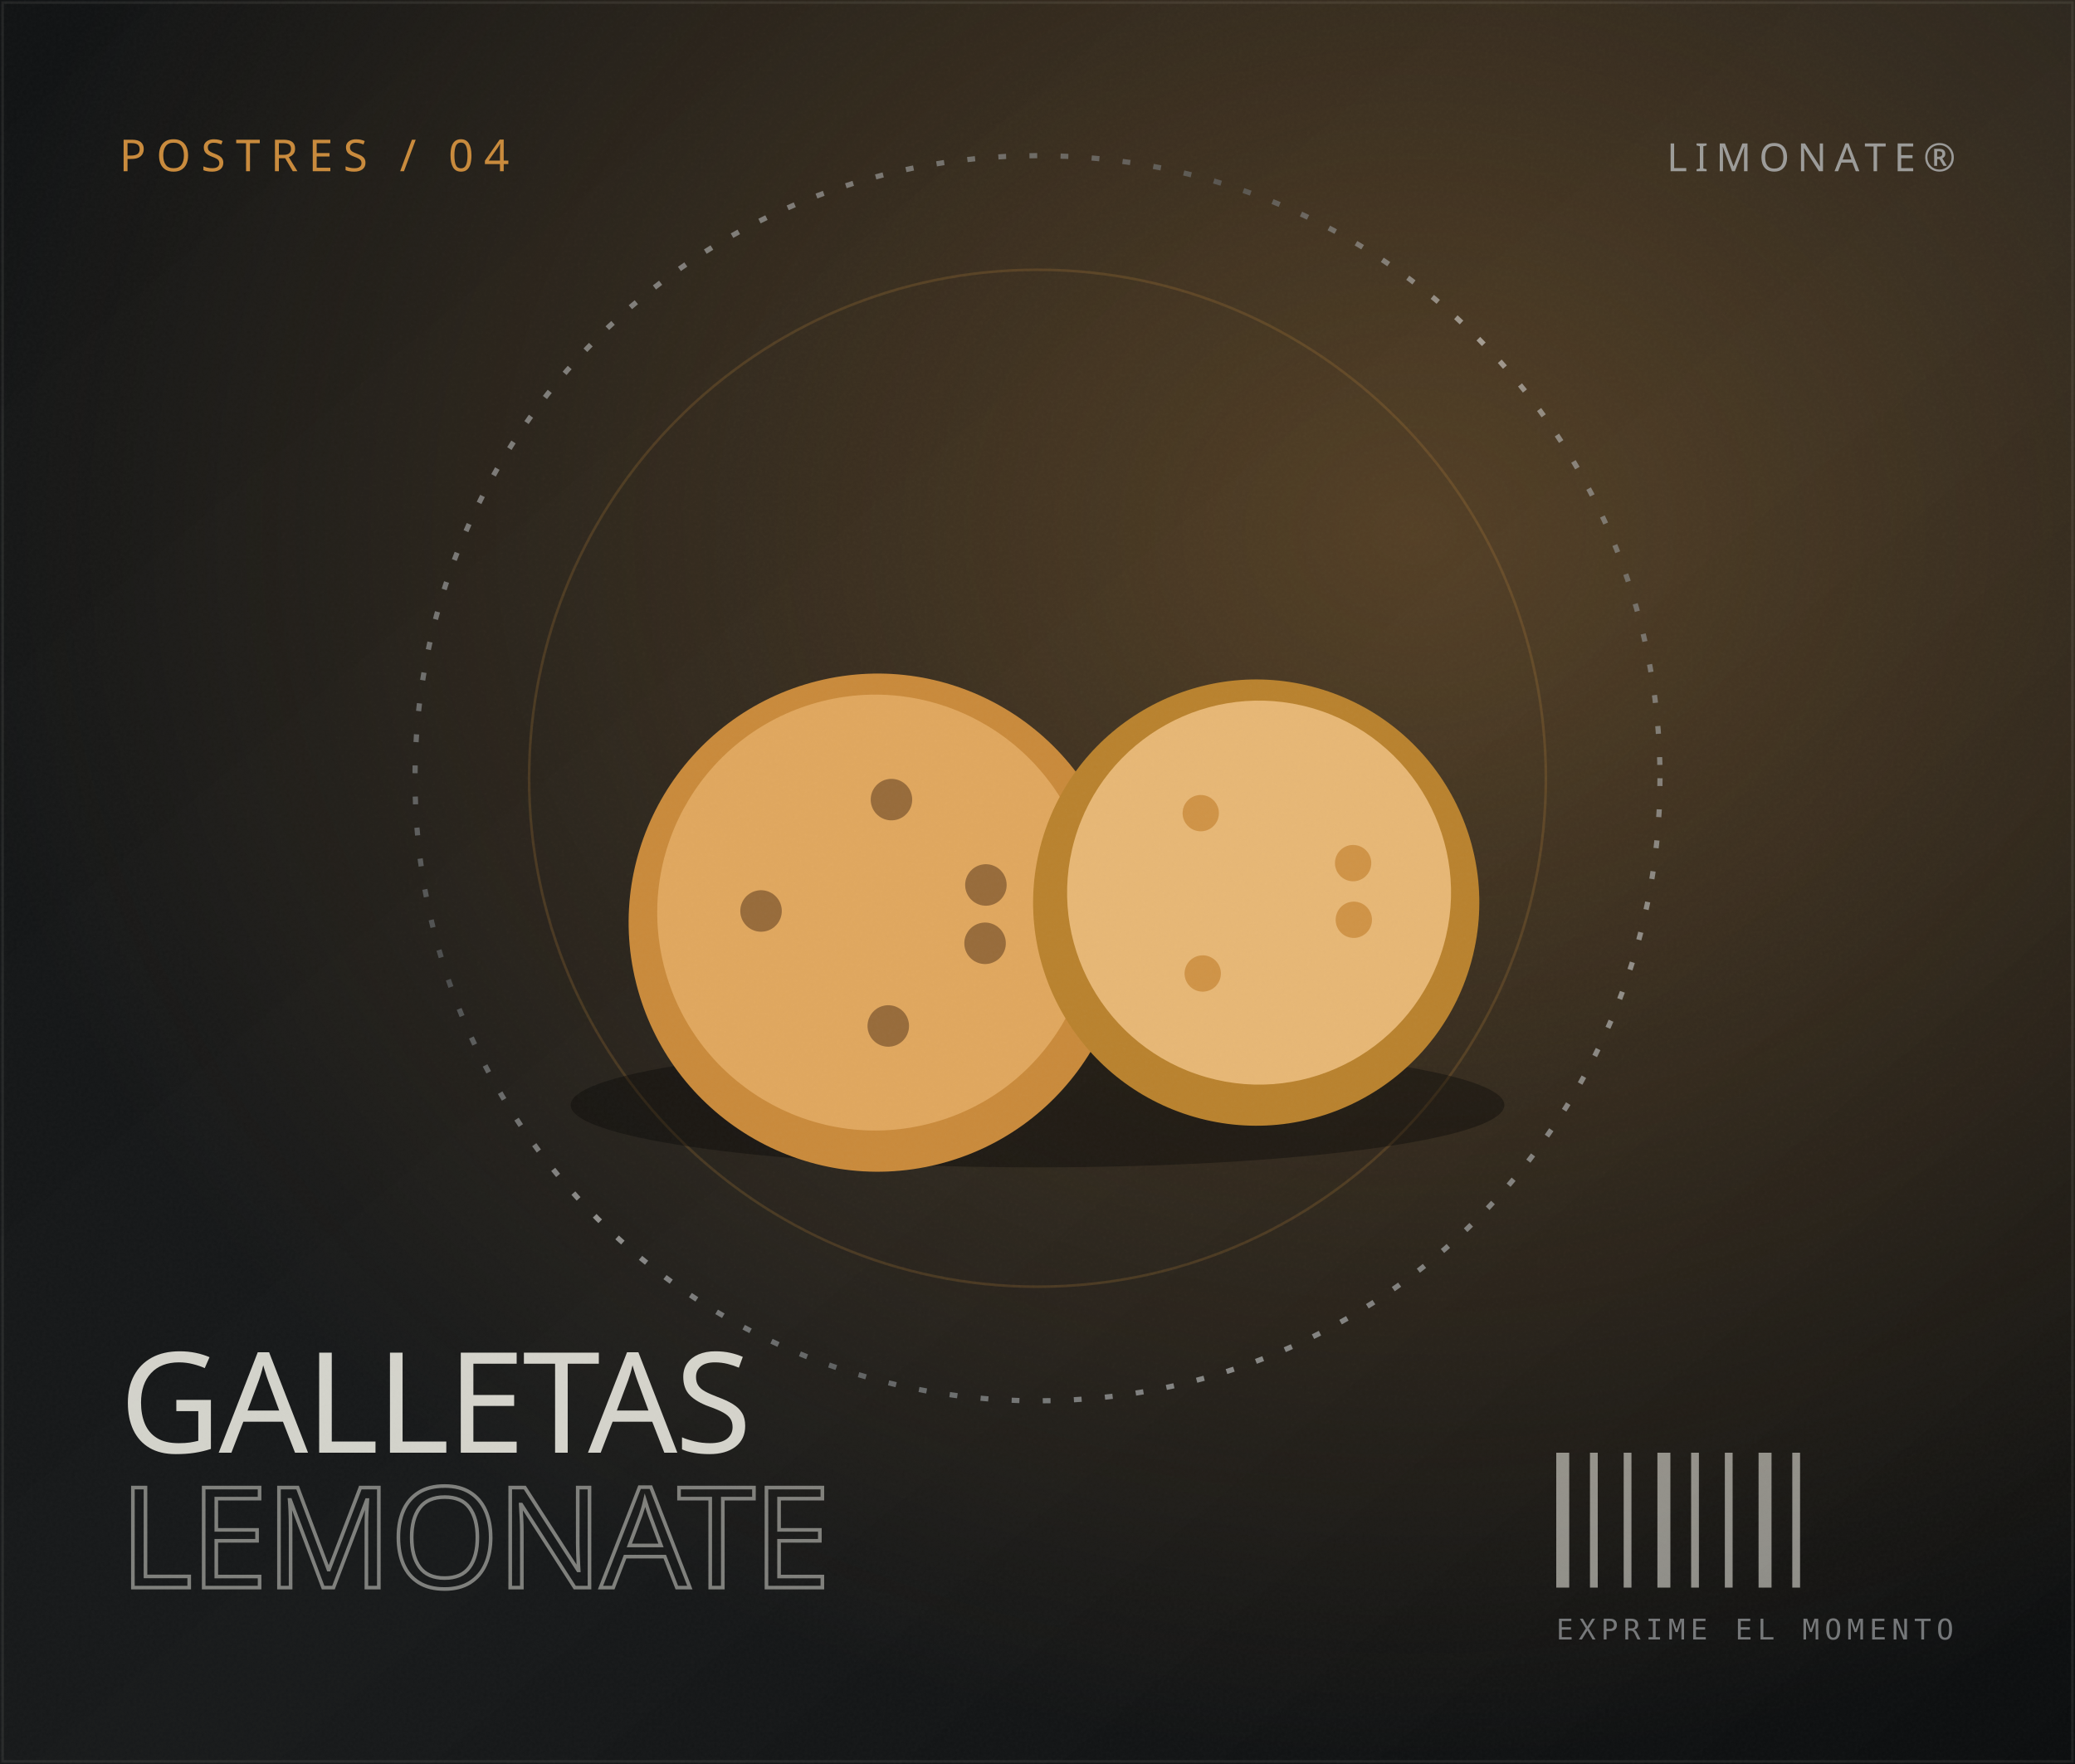
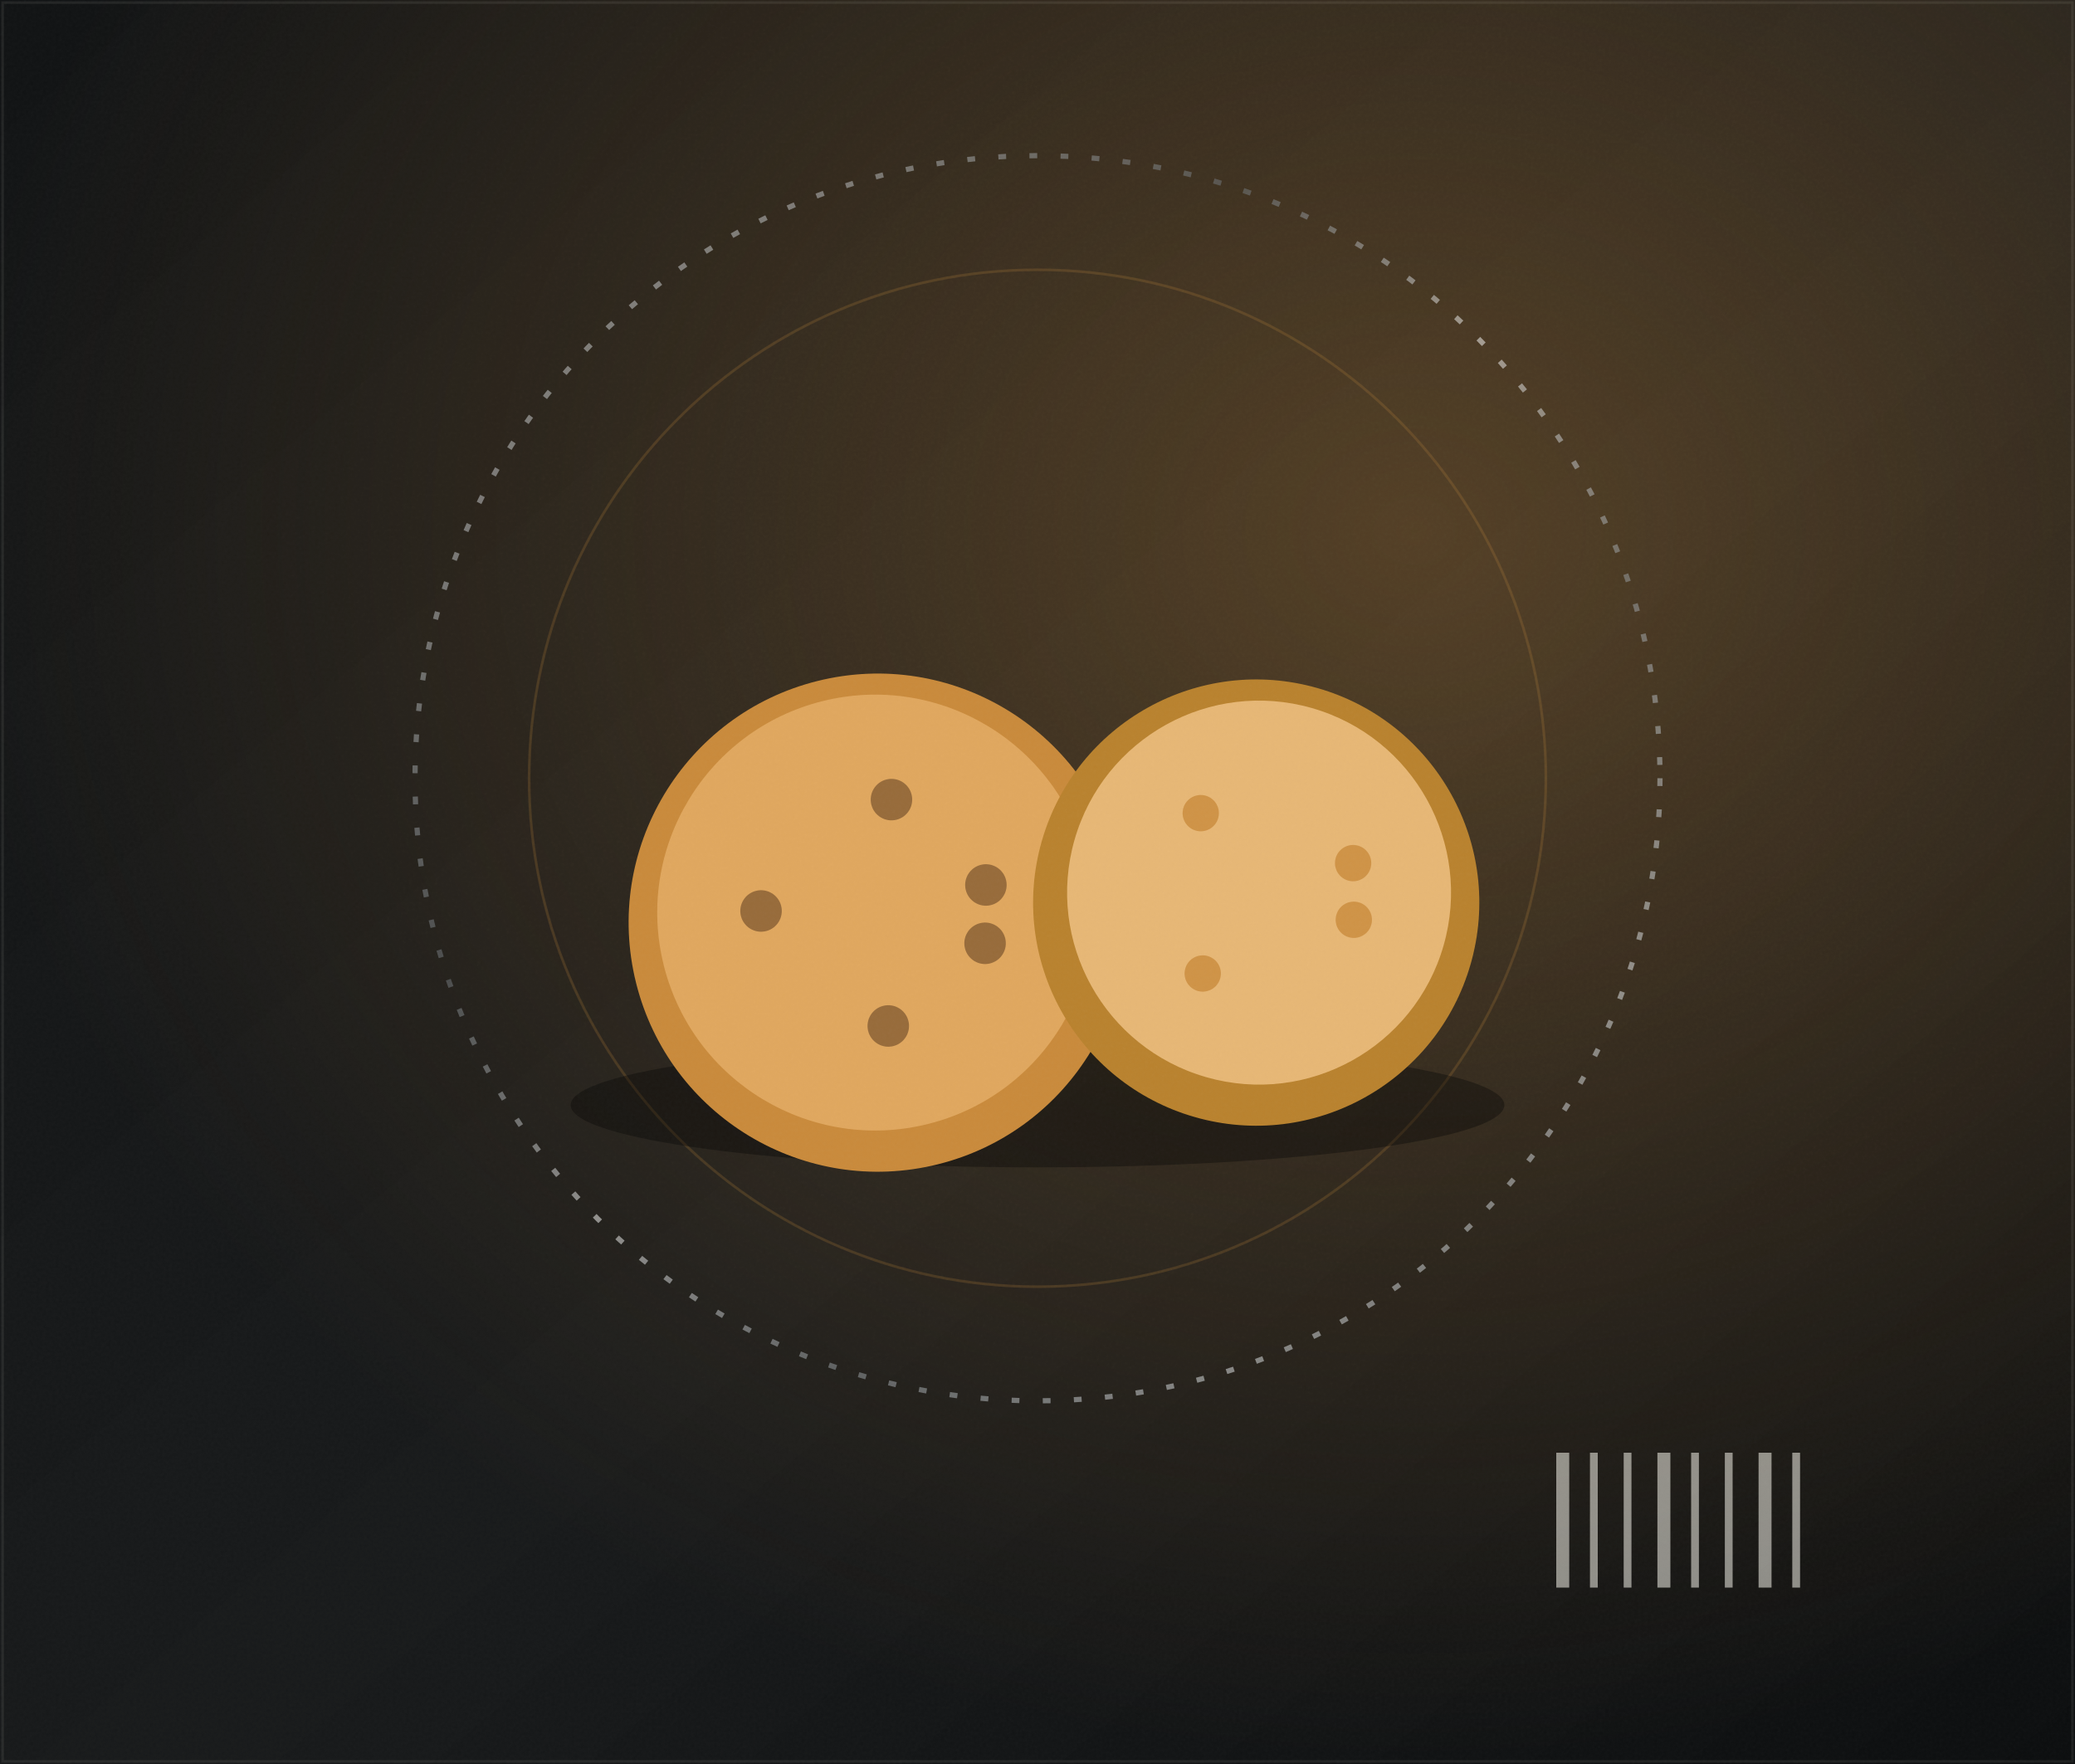
<svg xmlns="http://www.w3.org/2000/svg" viewBox="0 0 800 680" width="800" height="680" role="img" aria-label="GALLETAS">
  <defs>
    <linearGradient id="chrome" x1="0" y1="0" x2="1" y2="1">
      <stop offset="0" stop-color="#ffffff" />
      <stop offset="0.18" stop-color="#C5C9CC" />
      <stop offset="0.34" stop-color="#6F767C" />
      <stop offset="0.5" stop-color="#FFFFFF" />
      <stop offset="0.66" stop-color="#9AA1A7" />
      <stop offset="0.82" stop-color="#E9EEF1" />
      <stop offset="1" stop-color="#7D848A" />
    </linearGradient>
    <filter id="grain">
      <feTurbulence type="fractalNoise" baseFrequency="0.8" numOctaves="3" result="n" />
      <feColorMatrix in="n" type="saturate" values="0" />
      <feComponentTransfer>
        <feFuncA type="linear" slope="0.06" />
      </feComponentTransfer>
    </filter>
    <radialGradient id="glow" cx="0.68" cy="0.3" r="0.7">
      <stop offset="0" stop-color="#C98A3B" stop-opacity="0.34" />
      <stop offset="1" stop-color="#C98A3B" stop-opacity="0" />
    </radialGradient>
    <linearGradient id="bg" x1="0" y1="0" x2="1" y2="1">
      <stop offset="0" stop-color="#101213" />
      <stop offset="0.55" stop-color="#17191A" />
      <stop offset="1" stop-color="#0B0D0E" />
    </linearGradient>
  </defs>
  <rect width="800" height="680" fill="url(#bg)" />
  <rect width="800" height="680" fill="url(#glow)" />
  <g opacity="0.5">
    <circle cx="400" cy="300" r="240" fill="none" stroke="url(#chrome)" stroke-width="2" stroke-dasharray="3 9" />
    <circle cx="400" cy="300" r="196" fill="none" stroke="#C98A3B" stroke-width="1" opacity="0.4" />
  </g>
-   <text x="46" y="66" fill="#C98A3B" font-family="'Archivo Black','Arial Black',Impact,sans-serif" font-size="17" letter-spacing="4">POSTRES / 04</text>
-   <text x="754" y="66" text-anchor="end" fill="#C5C9CC" font-family="'Archivo Black','Arial Black',Impact,sans-serif" font-size="15" letter-spacing="3" opacity="0.7">LIMONATE®</text>
  <g transform="translate(400 330)">
    <ellipse cx="0" cy="96" rx="180" ry="24" fill="#000" opacity="0.35" />
    <g transform="rotate(-14)">
      <circle cx="-66" cy="10" r="96" fill="#C98A3B" />
      <circle cx="-66" cy="6" r="84" fill="#E0A75E" />
      <circle cx="-22" cy="6" r="8" fill="#5B3A1E" opacity="0.55" />
      <circle cx="-71.669" cy="49.633" r="8" fill="#5B3A1E" opacity="0.55" />
      <circle cx="-108.539" cy="-5.244" r="8" fill="#5B3A1E" opacity="0.55" />
      <circle cx="-49.369" cy="-34.736" r="8" fill="#5B3A1E" opacity="0.55" />
      <circle cx="-27.747" cy="27.741" r="8" fill="#5B3A1E" opacity="0.55" />
    </g>
    <g transform="rotate(16)">
      <circle cx="86" cy="-6" r="86" fill="#B9822E" />
      <circle cx="86" cy="-10" r="74" fill="#E7B775" />
      <circle cx="124" cy="-10" r="7" fill="#C98A3B" opacity="0.8" />
      <circle cx="73.715" cy="25.959" r="7" fill="#C98A3B" opacity="0.8" />
      <circle cx="55.943" cy="-33.251" r="7" fill="#C98A3B" opacity="0.8" />
      <circle cx="117.719" cy="-30.926" r="7" fill="#C98A3B" opacity="0.8" />
    </g>
  </g>
  <g opacity="0.85">
-     <text x="46" y="560" fill="#F4F3EA" font-family="'Archivo Black','Arial Black',Impact,sans-serif" font-size="54" letter-spacing="-1">GALLETAS</text>
-     <text x="46" y="612" fill="none" stroke="#F4F3EA" stroke-opacity="0.55" stroke-width="1.4" font-family="'Archivo Black','Arial Black',Impact,sans-serif" font-size="54" letter-spacing="-1">LEMONATE</text>
-   </g>
+     </g>
  <g transform="translate(600 560)" opacity="0.55">
    <rect x="0" y="0" width="5" height="52" fill="#F4F3EA" />
    <rect x="13" y="0" width="3" height="52" fill="#F4F3EA" />
    <rect x="26" y="0" width="3" height="52" fill="#F4F3EA" />
    <rect x="39" y="0" width="5" height="52" fill="#F4F3EA" />
    <rect x="52" y="0" width="3" height="52" fill="#F4F3EA" />
    <rect x="65" y="0" width="3" height="52" fill="#F4F3EA" />
    <rect x="78" y="0" width="5" height="52" fill="#F4F3EA" />
    <rect x="91" y="0" width="3" height="52" fill="#F4F3EA" />
-     <text x="0" y="72" fill="#C5C9CC" font-family="monospace" font-size="11" letter-spacing="2">EXPRIME EL MOMENTO</text>
  </g>
  <rect width="800" height="680" filter="url(#grain)" opacity="0.5" />
  <rect x="1" y="1" width="798" height="678" fill="none" stroke="#F4F3EA" stroke-opacity="0.08" />
</svg>
